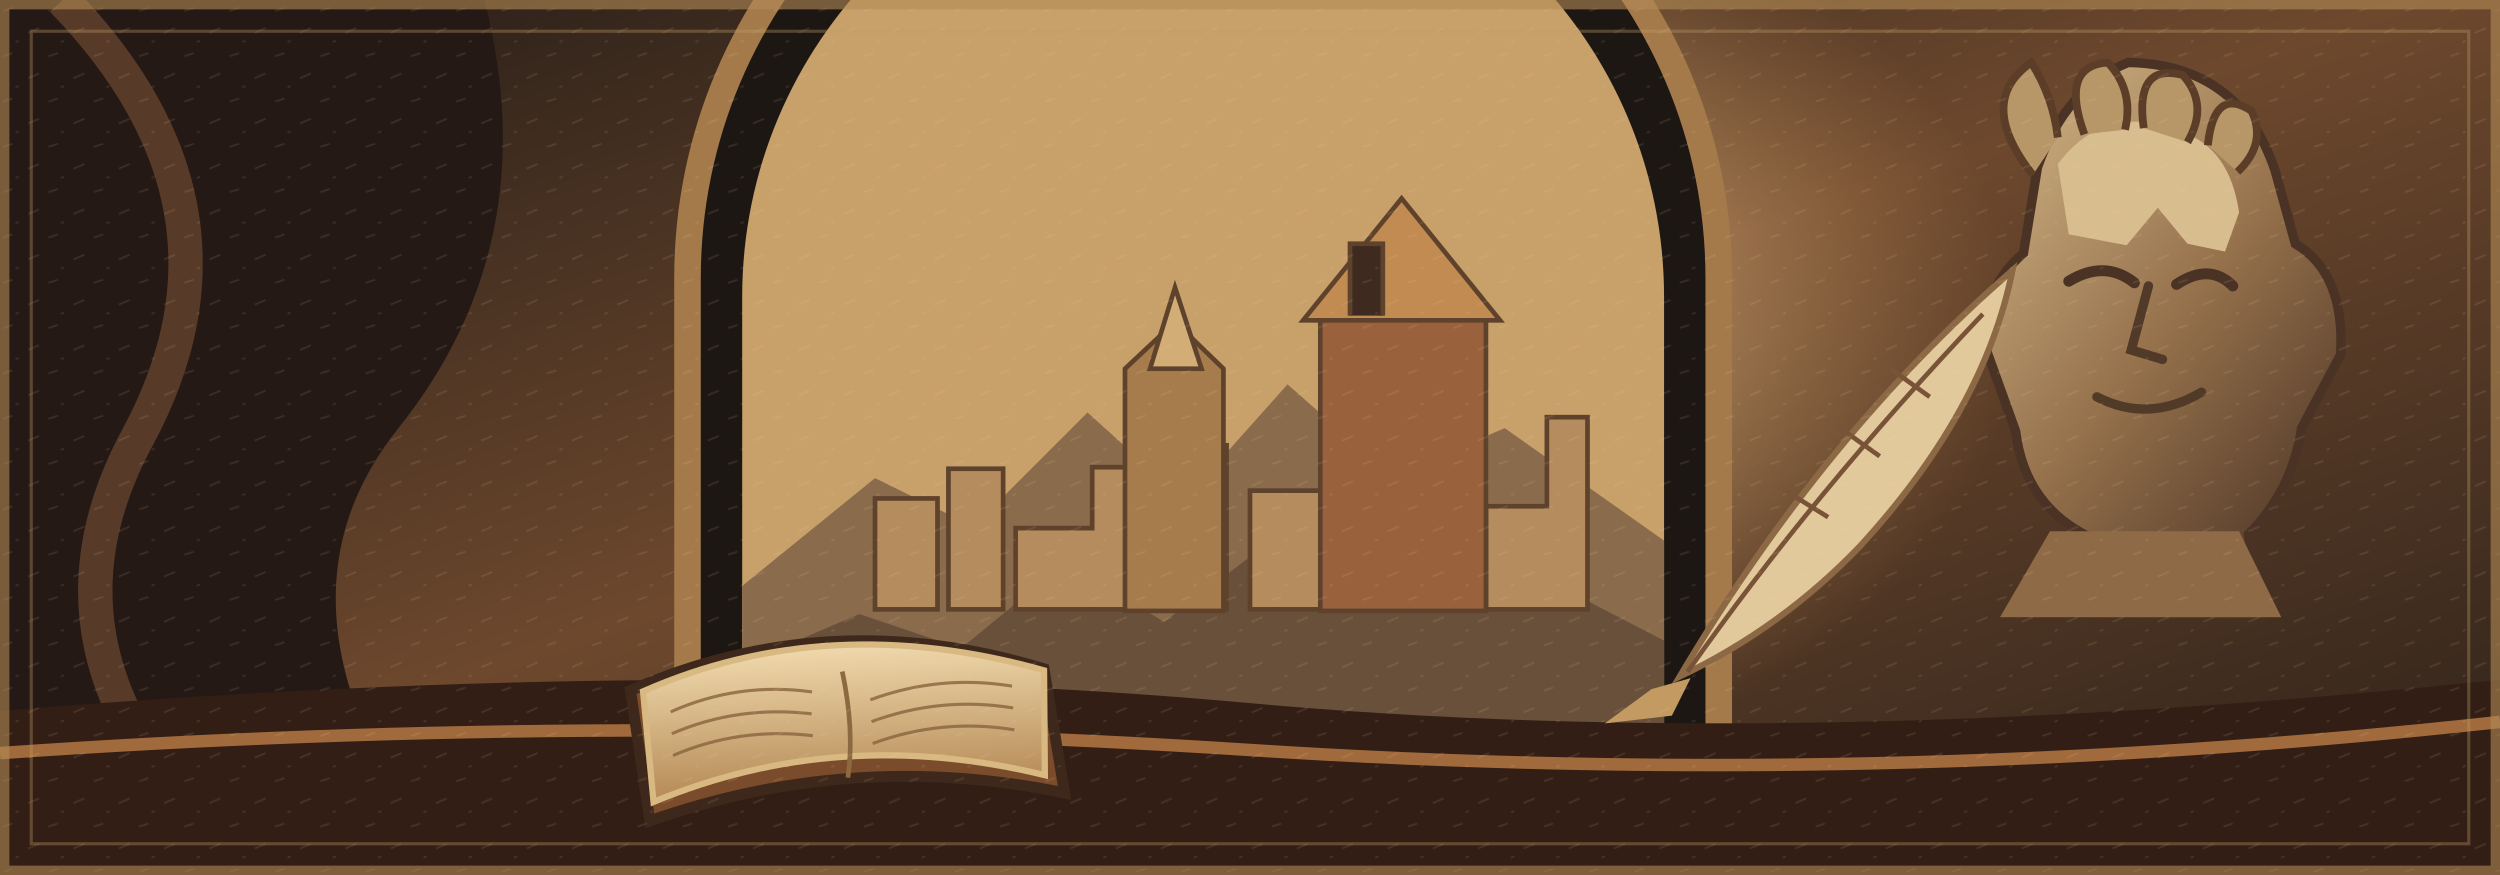
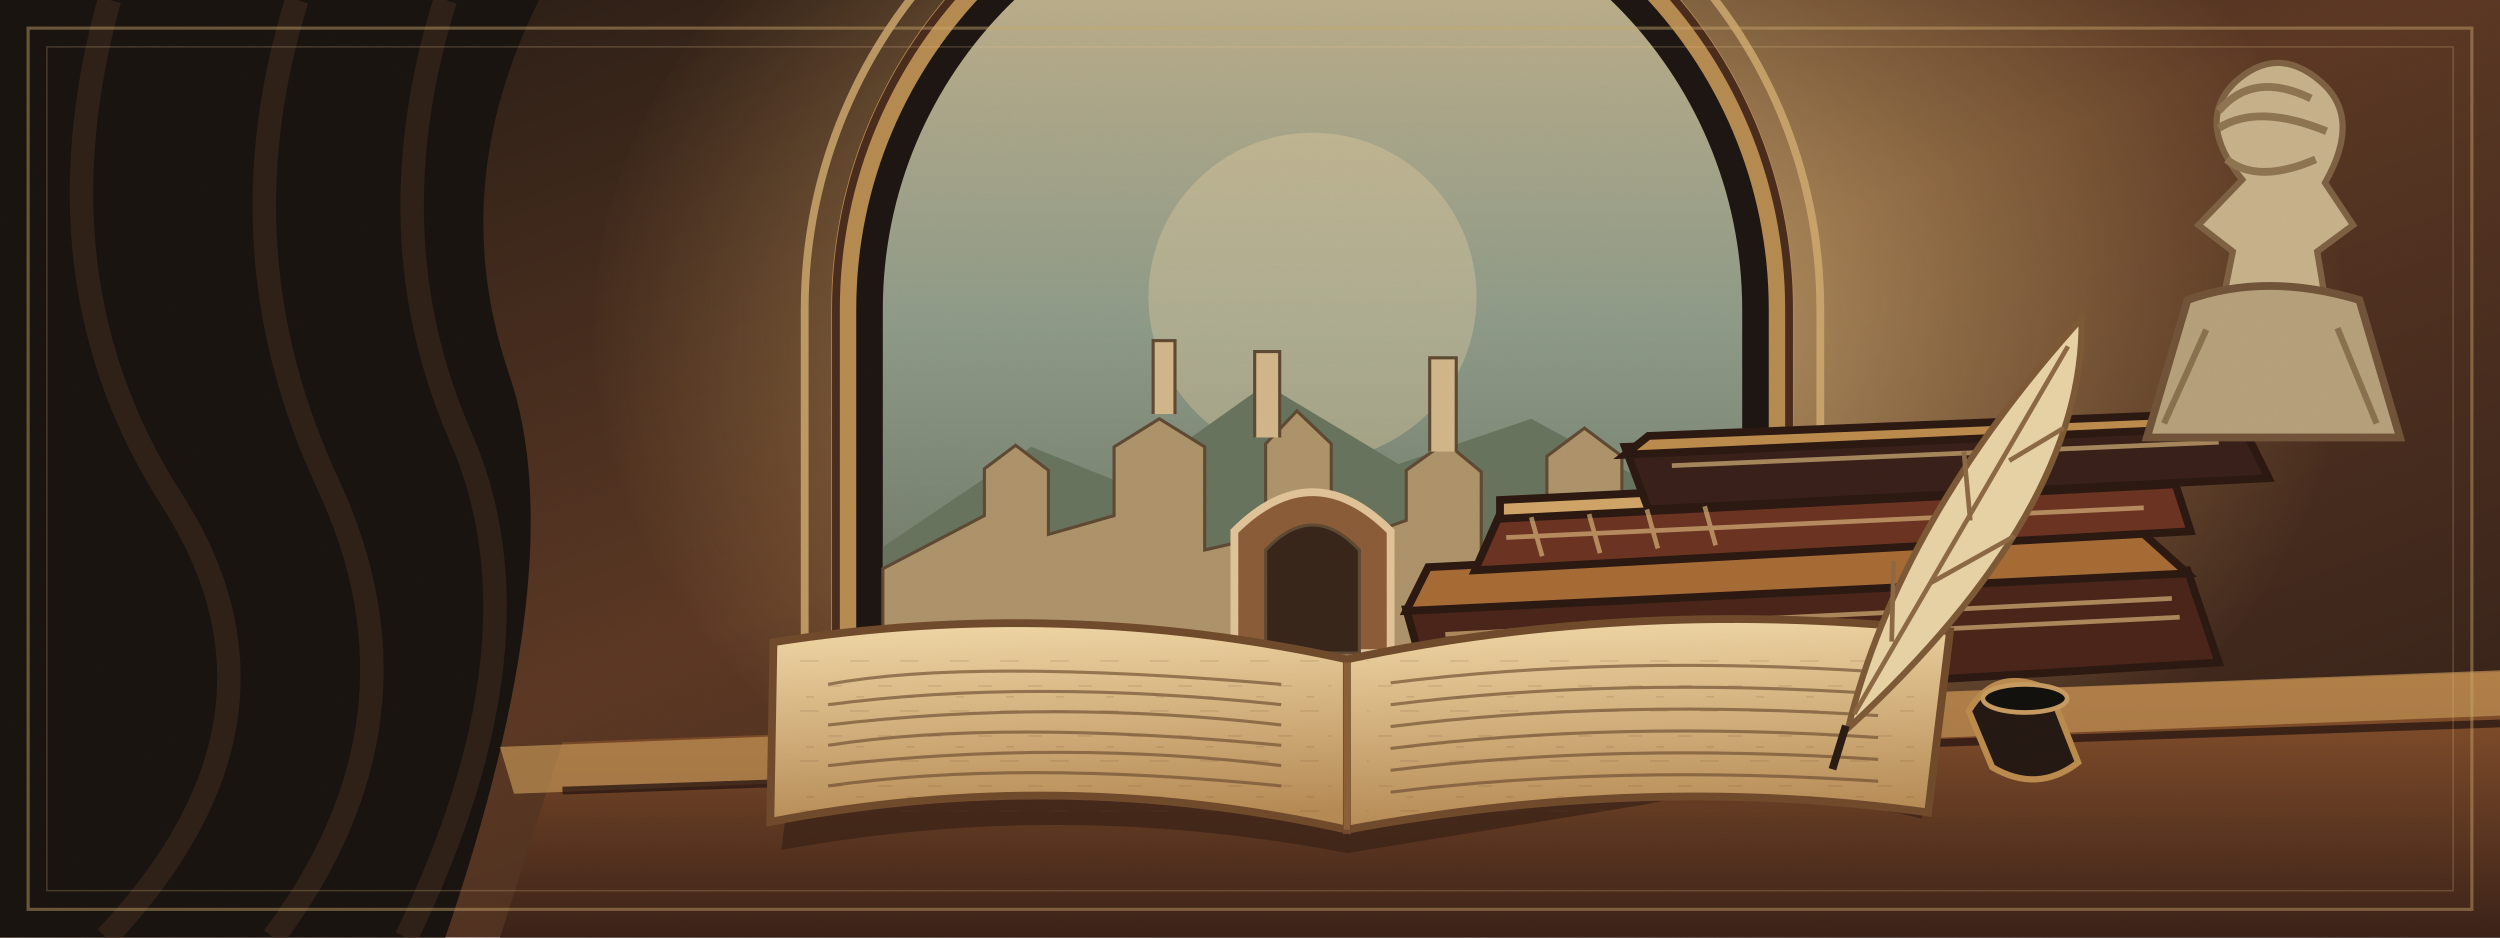
- <svg xmlns="http://www.w3.org/2000/svg" viewBox="0 0 1600 560" role="img" aria-labelledby="title desc">
+ <svg xmlns="http://www.w3.org/2000/svg" viewBox="0 0 1600 600" role="img" aria-labelledby="title desc">
  <defs>
-     <linearGradient id="bg" x2="1" y2="1">
-       <stop stop-color="#211a16" />
-       <stop offset=".48" stop-color="#6d482d" />
-       <stop offset="1" stop-color="#2b2019" />
+     <linearGradient id="wall" x2="1" y2="1">
+       <stop stop-color="#211812" />
+       <stop offset=".48" stop-color="#5b3823" />
+       <stop offset="1" stop-color="#2d1c16" />
    </linearGradient>
-     <linearGradient id="paper" x2="0" y2="1">
-       <stop stop-color="#f0d9ad" />
-       <stop offset="1" stop-color="#b58a56" />
+     <linearGradient id="paper" x2=".1" y2="1">
+       <stop stop-color="#f2d9a8" />
+       <stop offset="1" stop-color="#b58a54" />
    </linearGradient>
-     <linearGradient id="stone" x2=".8" y2="1">
-       <stop stop-color="#d6b98a" />
-       <stop offset=".55" stop-color="#94704b" />
-       <stop offset="1" stop-color="#4d3526" />
+     <linearGradient id="wood" x2="0" y2="1">
+       <stop stop-color="#8d552d" />
+       <stop offset="1" stop-color="#3a2117" />
    </linearGradient>
-     <radialGradient id="sun">
-       <stop stop-color="#f5d9a1" stop-opacity=".9" />
-       <stop offset="1" stop-color="#d49a5e" stop-opacity="0" />
+     <linearGradient id="sky" x2="0" y2="1">
+       <stop stop-color="#c9b38a" />
+       <stop offset=".58" stop-color="#8d9a88" />
+       <stop offset="1" stop-color="#6b7460" />
+     </linearGradient>
+     <radialGradient id="glow">
+       <stop stop-color="#f5d69a" stop-opacity=".8" />
+       <stop offset="1" stop-color="#e6b86b" stop-opacity="0" />
    </radialGradient>
-     <pattern id="grain" width="29" height="29" patternUnits="userSpaceOnUse">
-       <path d="M2 7l6-2M18 21l7-3M10 27l2-1" stroke="#f5d9ad" stroke-opacity=".11" stroke-width="1.2" />
+     <filter id="grain">
+       <feTurbulence type="fractalNoise" baseFrequency=".7" numOctaves="2" seed="9" />
+       <feColorMatrix values="0 0 0 0 .25 0 0 0 0 .16 0 0 0 0 .08 0 0 0 .12 0" />
+     </filter>
+     <pattern id="papergrain" width="32" height="32" patternUnits="userSpaceOnUse">
+       <path d="M0 7h12 M18 23h9 M4 30h5" stroke="#6c452b" stroke-opacity=".17" stroke-width="1" />
    </pattern>
-     <filter id="soft">
-       <feGaussianBlur stdDeviation="2" />
-     </filter>
  </defs>
-   <rect width="1600" height="560" fill="url(#bg)" />
-   <ellipse cx="880" cy="205" rx="410" ry="290" fill="url(#sun)" />
-   <path d="M440 560V178A330 330 0 0 1 1100 178V560Z" fill="#1d1713" stroke="#a47a4b" stroke-width="17" />
-   <path d="M475 560V190A295 295 0 0 1 1065 190V560Z" fill="#c8a06a" />
-   <path d="M475 375L560 306 623 337 696 264 758 320 824 246 891 305 963 274 1065 346V560H475Z" fill="#8a6b4b" />
-   <path d="M475 425L550 393 615 415 682 360 745 398 811 348 877 385 943 347 1065 410V560H475Z" fill="#69503a" />
-   <g fill="#b58c5d" stroke="#5e422c" stroke-width="3">
-     <path d="M560 390V319h40v71zM607 390V300h35v90zM650 390V338h49v-39h33v91zM748 390V285h37v105zM800 390V314h48v-56h35v132zM901 390V302h30v88zM951 390V324h39v-57h26v123z" />
-     <path d="M720 391V236l32-30 31 30v155z" fill="#a77c4d" />
-     <path d="M736 236l16-52 17 52z" fill="#d2ad75" />
-     <path d="M845 391V202l52-44 54 44v189z" fill="#9a613d" />
-     <path d="M834 205h126l-63-78z" fill="#c18b52" />
-     <path d="M864 202v-46h21v46" fill="#3e2a1e" />
+   <rect width="1600" height="600" fill="url(#wall)" />
+   <ellipse cx="940" cy="210" rx="560" ry="400" fill="url(#glow)" />
+   <path d="M0 0H345Q285 120 326 240T285 600H0Z" fill="#18130f" />
+   <path d="M70 0Q20 180 110 320T68 600M190 0Q140 160 210 310T175 600M285 0Q238 150 295 280T260 600" fill="none" stroke="#68422b" stroke-width="15" opacity=".28" />
+   <path d="M540 420V198A300 300 0 0 1 1140 198V420Z" fill="#1c1511" stroke="#b58b51" stroke-width="16" />
+   <path d="M565 418V198A275 275 0 0 1 1115 198V418Z" fill="url(#sky)" />
+   <circle cx="840" cy="190" r="105" fill="#ead1a0" opacity=".34" />
+   <path d="M565 350L660 286 720 310 810 246 895 297 980 268 1115 342V418H565Z" fill="#67735d" />
+   <g fill="#ad936a" stroke="#5e4932" stroke-width="2">
+     <path d="M565 364L630 330V300L650 285 671 301V342L713 330V286L742 268 771 286V352L810 343V284L830 263 852 284V350L900 333V301L925 283 948 302V356L990 341V292L1014 274 1038 292V360L1075 348V318L1092 304 1115 320V418H565Z" />
+     <path d="M738 265L738 218 752 218 752 265M803 280L803 225 819 225 819 280M915 289L915 229 932 229 932 289" fill="#d1b68a" />
+     <path d="M790 418V340Q840 290 890 340V418Z" fill="#8a5c37" stroke="#e0c397" stroke-width="5" />
+     <path d="M810 418V352Q840 320 870 352V418Z" fill="#38251a" />
  </g>
-   <path d="M0 0H310Q350 155 255 274T290 560H0Z" fill="#241915" />
-   <path d="M40 0Q168 132 88 280T165 560" fill="none" stroke="#795135" stroke-width="22" opacity=".6" />
-   <g transform="translate(1270 40)">
-     <path d="M92 0Q163 1 186 69L199 116Q231 135 228 187L203 234Q197 274 169 302L177 353H65L70 305Q26 285 20 236L2 186Q-5 148 25 122L34 67Q52 16 92 0Z" fill="url(#stone)" stroke="#4a3325" stroke-width="6" />
-     <path d="M47 65Q77 25 125 44Q157 54 163 96L154 121 130 116 111 93 91 117 54 110Z" fill="#d8bd8e" />
-     <path d="M54 140Q77 126 96 141M123 142Q144 128 159 143" fill="none" stroke="#4a3325" stroke-width="7" stroke-linecap="round" />
-     <path d="M105 143L94 184 114 190M72 214Q105 231 139 211" fill="none" stroke="#523a28" stroke-width="6" stroke-linecap="round" />
-     <path d="M31 72Q-6 25 30 0Q44 22 47 48M64 46Q48 2 79 0Q96 18 90 43M102 42Q96 0 127 8Q144 27 130 51M143 53Q147 15 171 31Q181 52 162 70" fill="#b79668" stroke="#5b3d28" stroke-width="5" />
-     <path d="M42 300L10 355 190 355 163 300" fill="#8f6a47" />
+   <path d="M515 427V198A325 325 0 0 1 1165 198V427" fill="none" stroke="#d2ad70" stroke-width="5" opacity=".8" />
+   <path d="M535 428V198A305 305 0 0 1 1145 198V428" fill="none" stroke="#4a2c1b" stroke-width="5" />
+   <g stroke="#2b1811" stroke-width="5">
+     <path d="M900 390L1400 365 1420 424 918 454Z" fill="#4a2418" />
+     <path d="M914 363L1370 340 1400 367 900 391Z" fill="#a66b35" />
+     <path d="M960 329L1392 309 1402 340 944 365Z" fill="#6b3321" />
+     <path d="M960 320L1390 299 1392 310 960 332Z" fill="#d0a467" />
+     <path d="M1040 286L1434 270 1452 306 1055 326Z" fill="#382019" />
+     <path d="M1055 279L1430 264 1434 273 1040 291Z" fill="#bb8b4c" />
  </g>
-   <path d="M0 455Q450 418 800 450T1600 435V560H0Z" fill="#321e14" />
-   <path d="M0 482Q400 454 800 480T1600 462" fill="none" stroke="#a16a3c" stroke-width="8" />
-   <g transform="translate(400 375) rotate(-3)">
-     <path d="M0 67Q130 18 265 67L274 147Q140 112 8 151Z" fill="#7b4c2c" stroke="#3d281b" stroke-width="7" />
-     <path d="M8 68Q129 22 265 68L262 135Q132 96 11 139Z" fill="url(#paper)" stroke="#d9b982" stroke-width="4" />
-     <path d="M136 62Q142 100 136 130" fill="none" stroke="#8d6942" stroke-width="3" />
-     <g fill="none" stroke="#88633d" stroke-width="2" opacity=".8">
-       <path d="M25 82q44-17 91-8M25 96q43-16 90-8M25 110q43-16 90-8M153 81q45-14 91-4M153 95q45-14 91-4M153 109q45-14 91-4" />
-     </g>
+   <g fill="none" stroke="#d4b178" stroke-width="3" opacity=".7">
+     <path d="M925 406L1390 383M931 418L1395 395M964 344L1372 325M1070 298L1420 283" />
+     <path d="M980 331l7 25m30-27 7 25m30-28 7 25m30-27 7 25" />
  </g>
-   <path d="M1075 433Q1167 278 1288 173Q1270 263 1190 350Q1140 402 1075 433Z" fill="#e2c99b" stroke="#8c6844" stroke-width="4" />
-   <path d="M1080 430Q1160 316 1269 201M1170 331l-29-18M1203 292l-28-20M1235 254l-25-18" fill="none" stroke="#795337" stroke-width="3" />
-   <path d="M1057 441l-30 22 43-5 12-24" fill="#c39a61" />
-   <rect width="1600" height="560" fill="url(#grain)" />
-   <rect width="1600" height="560" fill="none" stroke="#b28a55" stroke-opacity=".6" stroke-width="12" />
-   <rect x="20" y="20" width="1560" height="520" fill="none" stroke="#c09a64" stroke-opacity=".35" stroke-width="2" />
+   <path d="M360 475L1600 430V600H320Z" fill="url(#wood)" />
+   <path d="M320 478L1600 429 1600 458 329 508Z" fill="#c09254" opacity=".7" />
+   <path d="M360 506L1600 463" stroke="#2a1711" stroke-width="5" opacity=".8" />
+   <path d="M515 430Q690 395 866 432L1070 416Q1160 407 1245 434L1230 524Q1127 498 1052 515L862 546Q680 511 500 544Z" fill="#3a2115" opacity=".75" />
+   <path d="M495 411Q680 382 862 422L862 531Q678 490 493 526Z" fill="url(#paper)" stroke="#6f4a2b" stroke-width="5" />
+   <path d="M862 422Q1050 382 1248 404L1234 520Q1056 495 862 531Z" fill="url(#paper)" stroke="#6f4a2b" stroke-width="5" />
+   <path d="M862 424V531" stroke="#8c6036" stroke-width="4" />
+   <rect x="507" y="418" width="345" height="108" fill="url(#papergrain)" opacity=".9" />
+   <rect x="875" y="416" width="350" height="108" fill="url(#papergrain)" opacity=".9" />
+   <g fill="none" stroke="#6b4b30" stroke-width="2" opacity=".65">
+     <path d="M530 438q90-17 290 0M530 451q130-17 290 0M530 464q145-17 290 0M530 477q110-17 290 0M530 490q150-17 290 0M530 503q120-17 290 0" />
+     <path d="M890 437q145-18 312-7M890 451q145-18 312-7M890 465q145-18 312-7M890 479q145-18 312-7M890 493q145-18 312-7M890 507q145-18 312-7" />
+   </g>
+   <g transform="translate(1300 190) rotate(23)">
+     <path d="M0 300Q-22 165 35 0Q85 112 0 300Z" fill="#e7d2a5" stroke="#7c5936" stroke-width="4" />
+     <path d="M0 290L34 20M4 238L-15 190M12 194L50 145M20 147L-1 108M28 102L52 69" stroke="#8c6944" stroke-width="3" fill="none" />
+     <path d="M-2 299L1 328" stroke="#2a1a12" stroke-width="5" />
+   </g>
+   <path d="M1260 455Q1278 425 1312 442L1330 488Q1304 508 1275 491Z" fill="#241812" stroke="#bb8b4d" stroke-width="4" />
+   <ellipse cx="1296" cy="447" rx="27" ry="9" fill="#11100d" stroke="#c69b60" stroke-width="3" />
+   <g transform="translate(1370 35)">
+     <path d="M65 80Q35 43 60 18Q87-7 115 17Q142 40 118 82L136 109 113 126 118 156 53 156 59 126 37 109Z" fill="#c6b18a" stroke="#7d6142" stroke-width="4" />
+     <path d="M50 36Q72 10 109 28M50 47Q75 31 119 49M55 67Q75 83 112 67" fill="none" stroke="#8e7451" stroke-width="5" />
+     <path d="M30 157Q80 139 140 157L166 245H4Z" fill="#b5a07b" stroke="#705338" stroke-width="5" />
+     <path d="M42 176L15 236M126 175L151 236" stroke="#89704f" stroke-width="4" />
+   </g>
+   <rect width="1600" height="600" filter="url(#grain)" opacity=".18" />
+   <rect x="18" y="18" width="1564" height="564" fill="none" stroke="#c9a66b" stroke-width="2" opacity=".45" />
+   <rect x="30" y="30" width="1540" height="540" fill="none" stroke="#e1c18a" stroke-width="1" opacity=".22" />
</svg>
